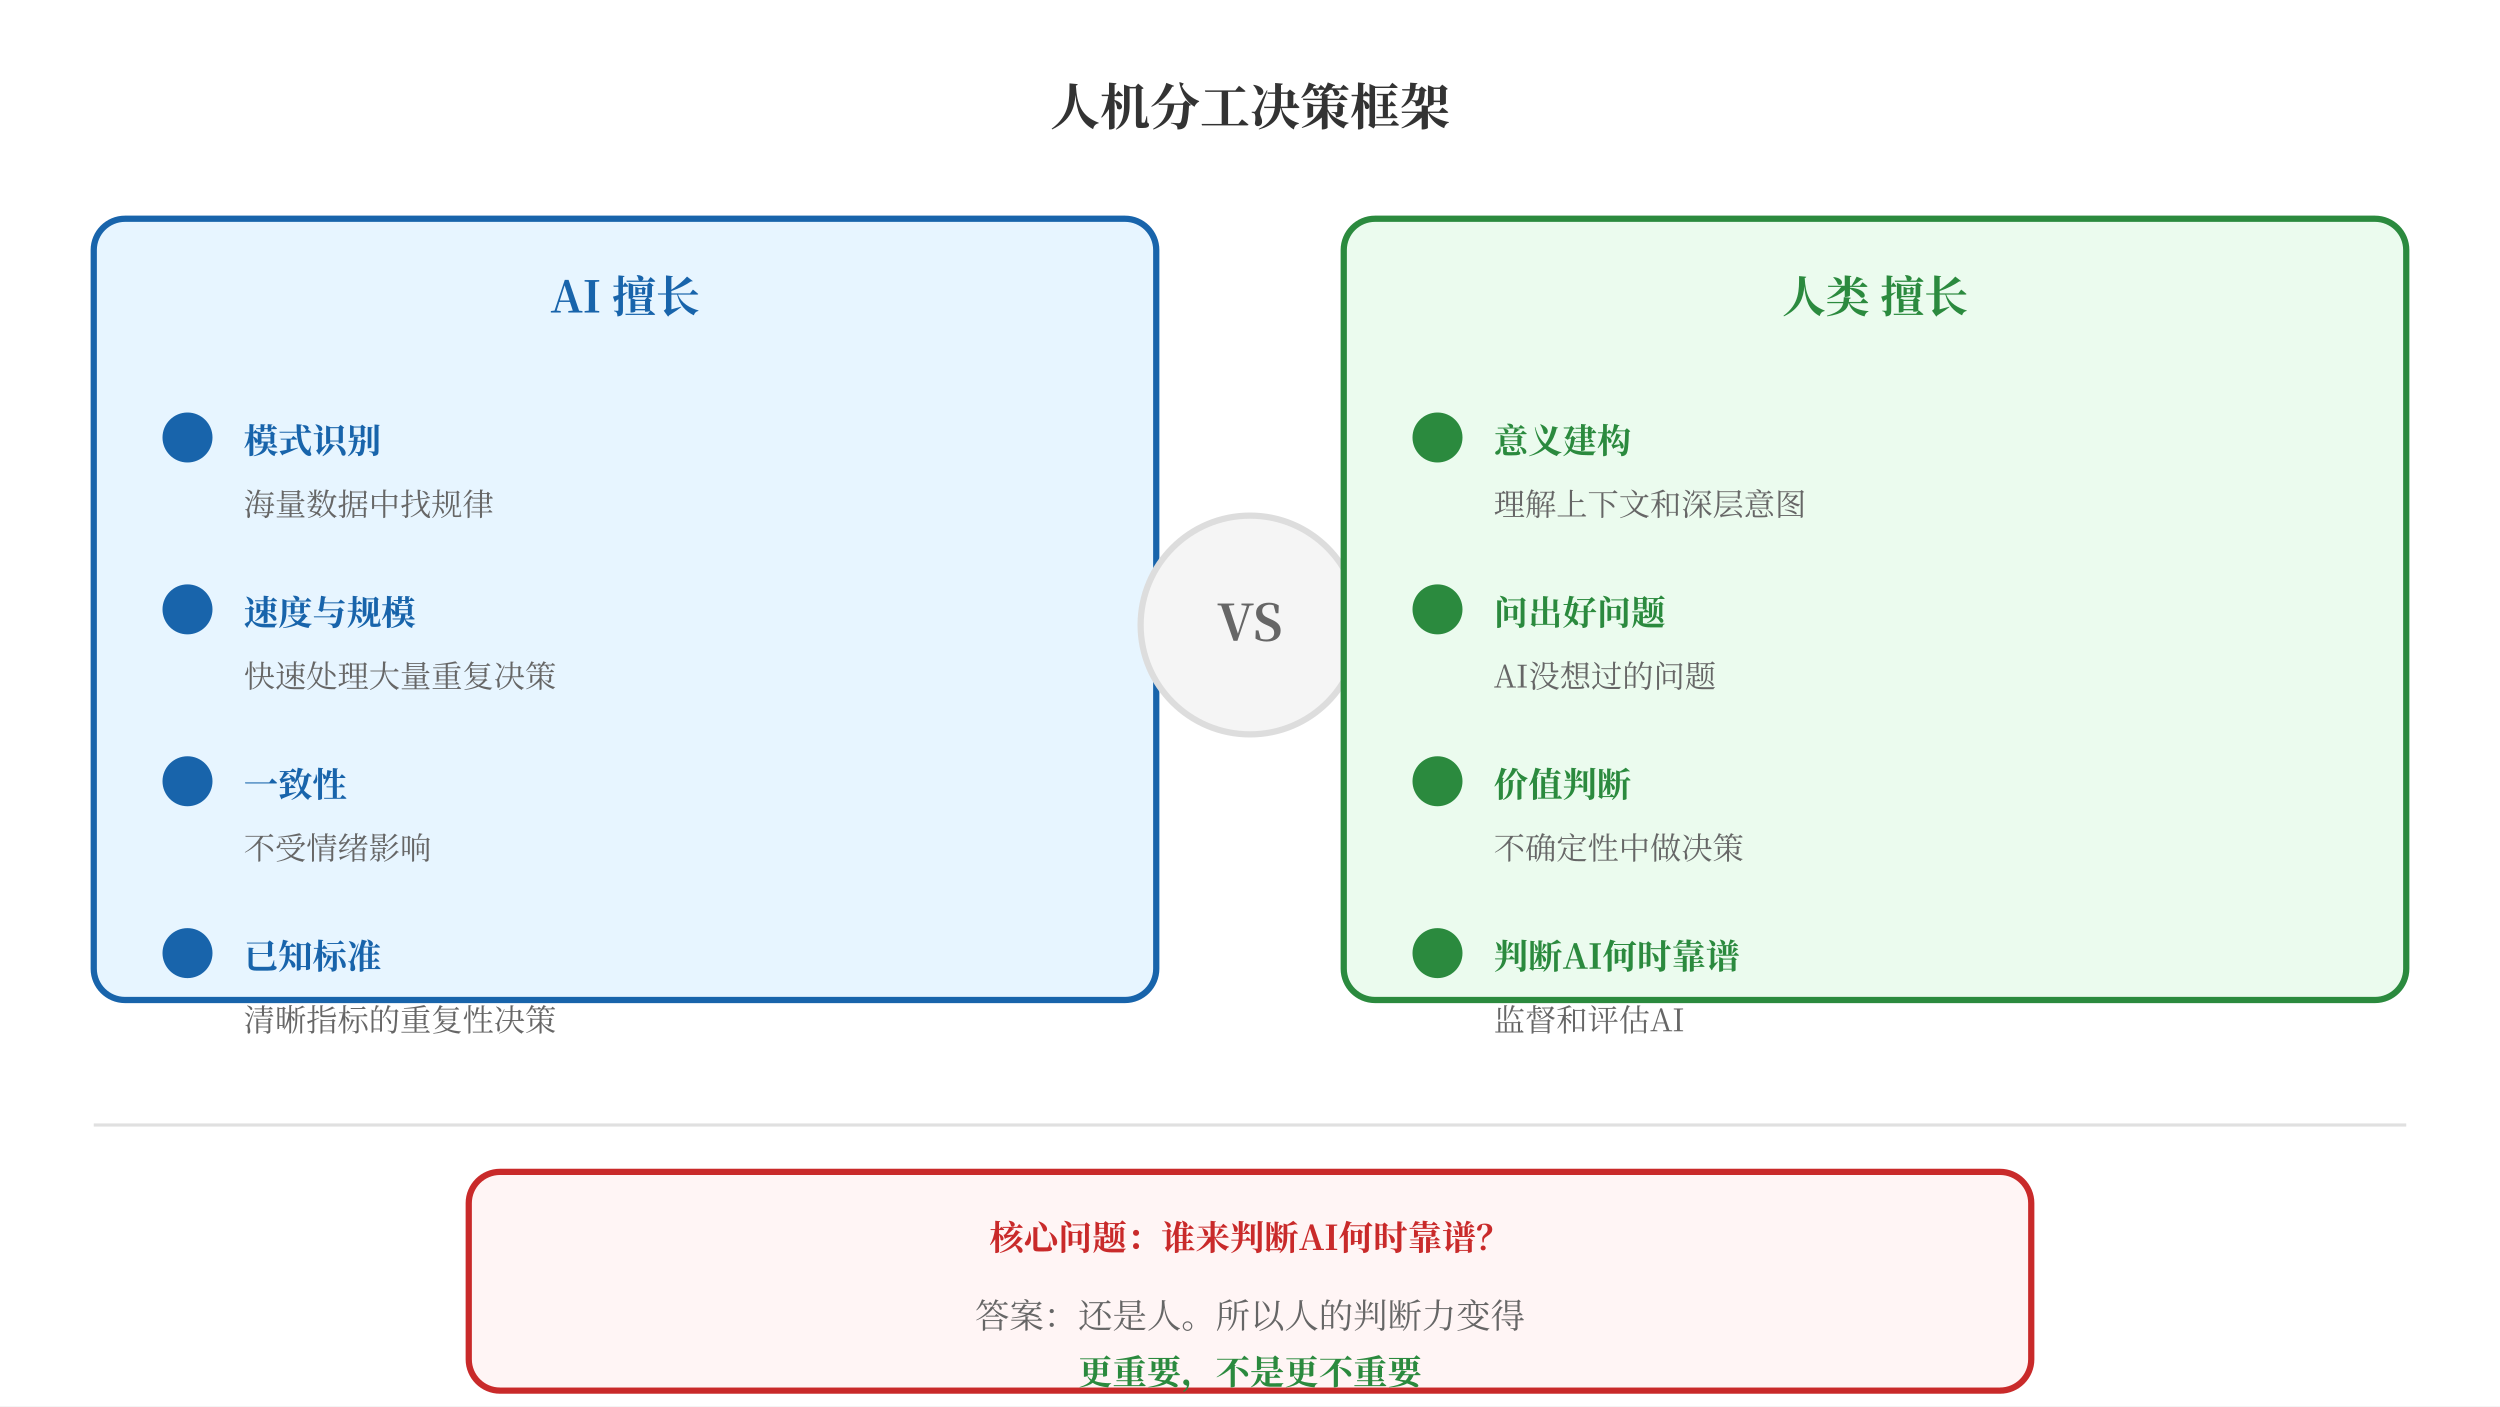
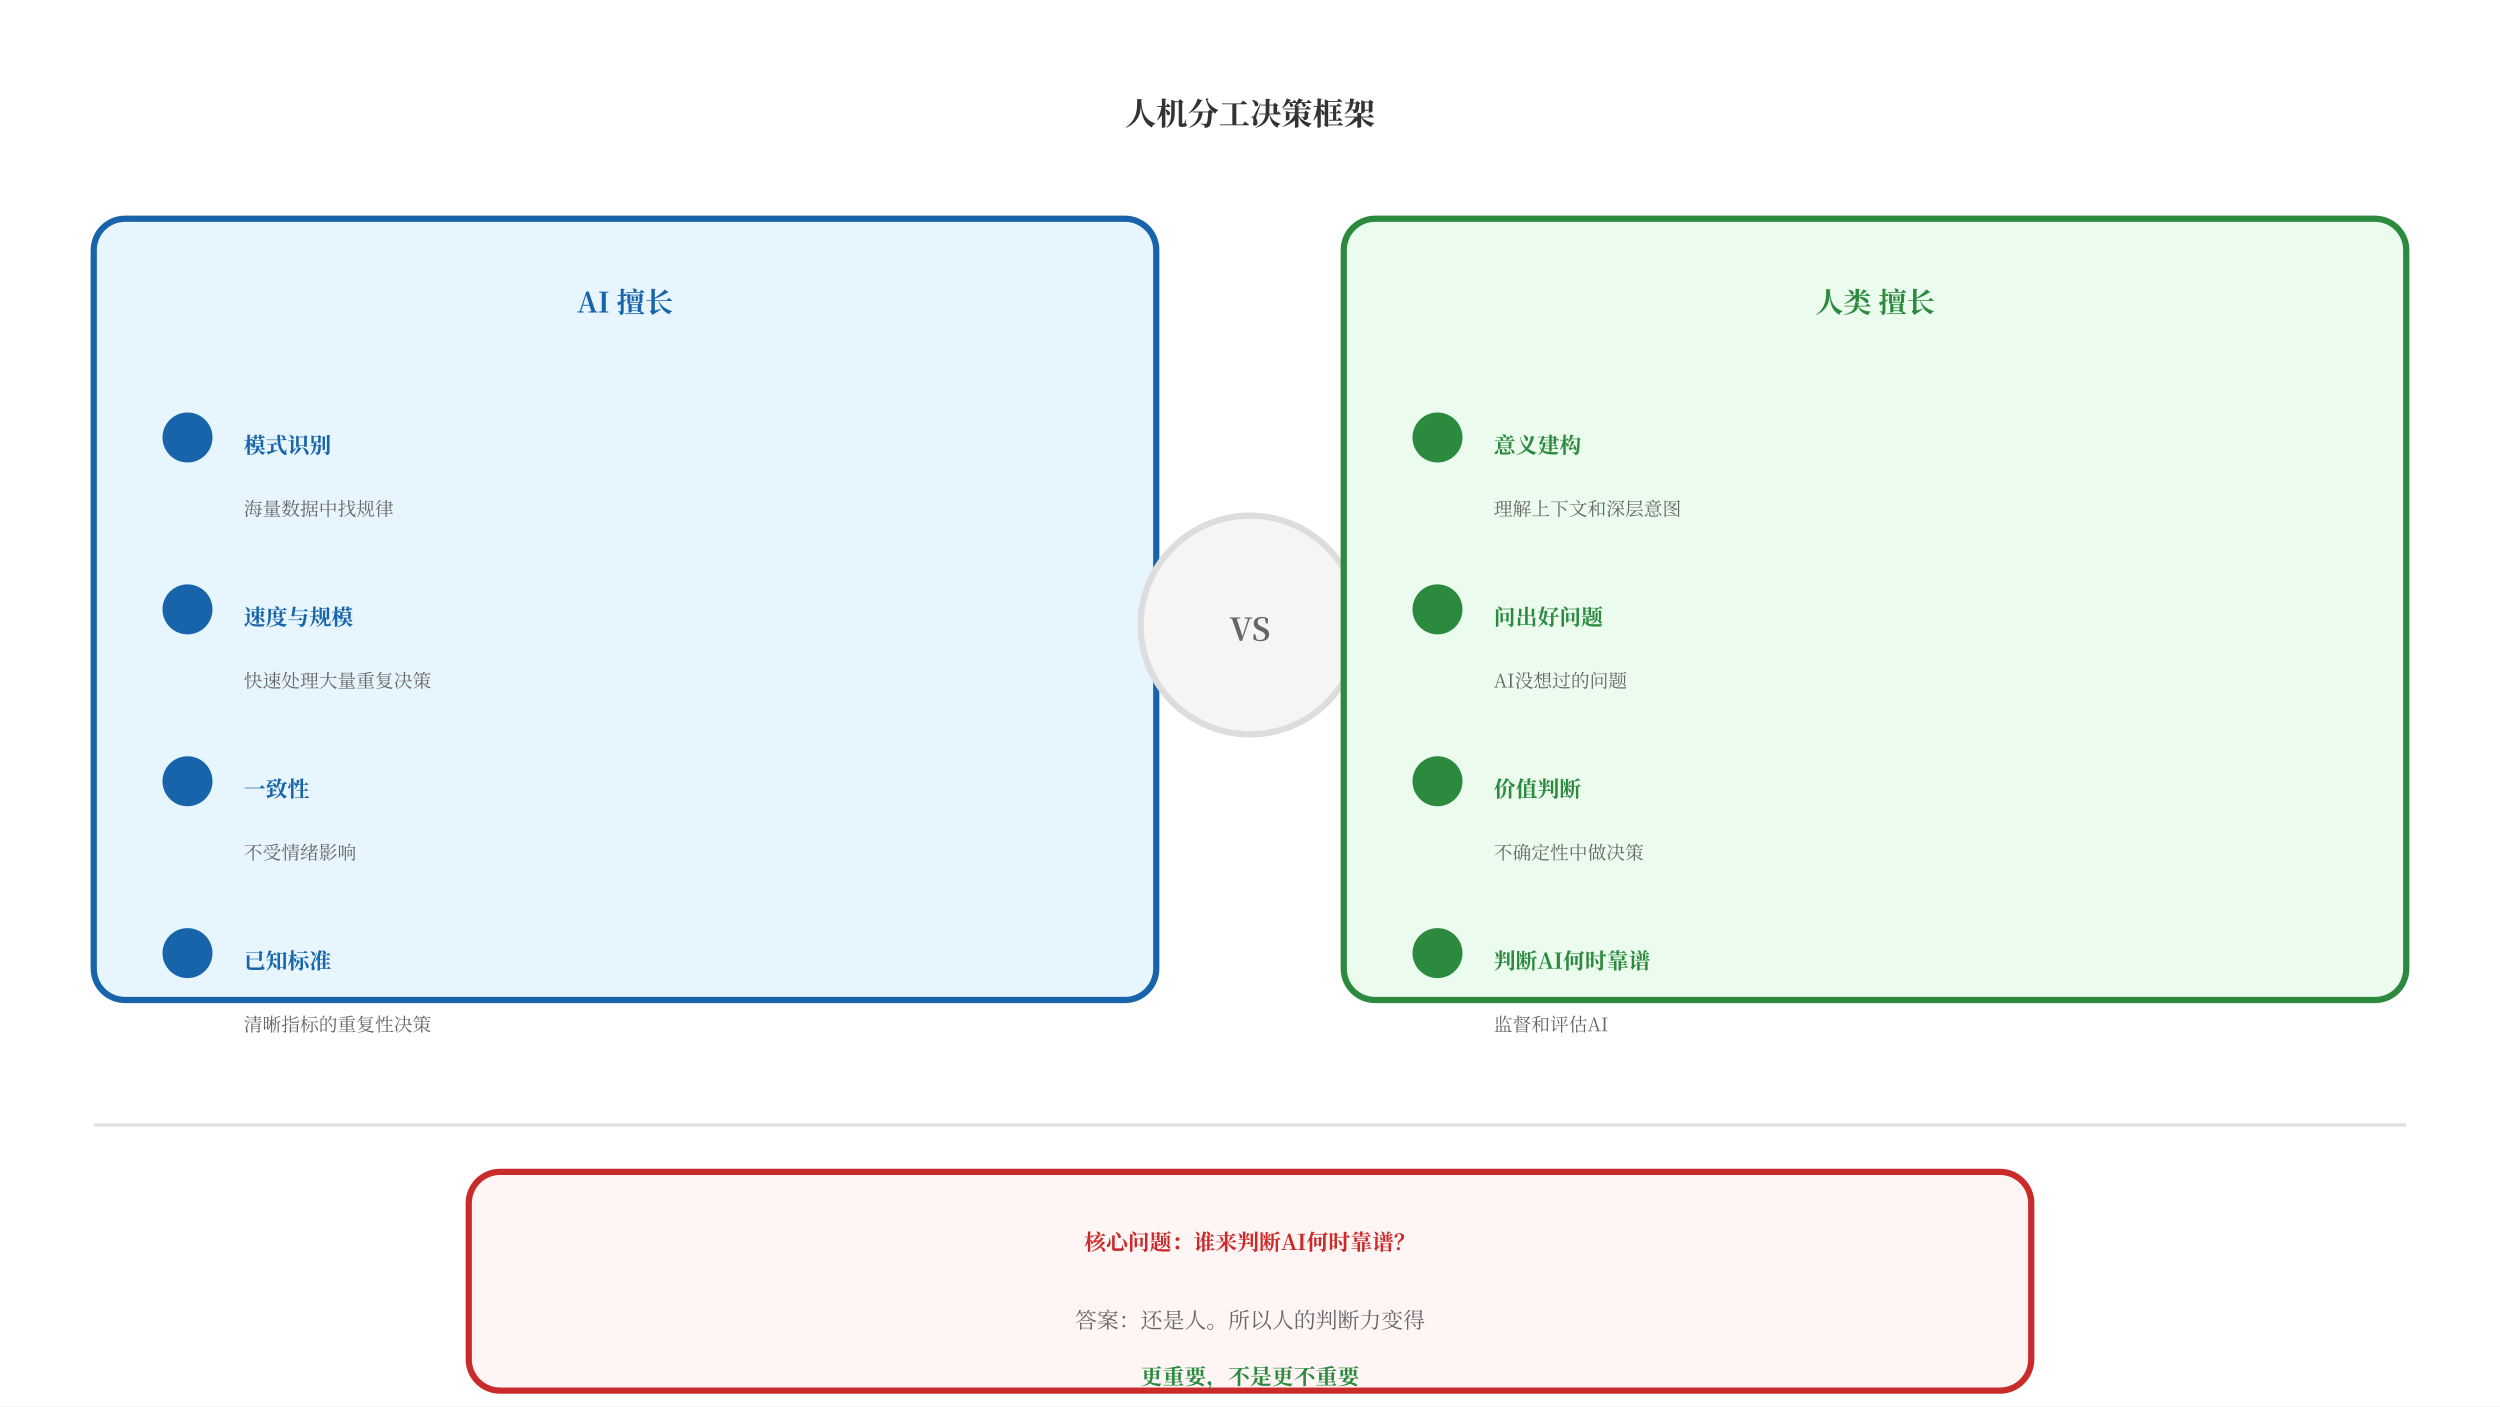
<svg xmlns="http://www.w3.org/2000/svg" viewBox="0 0 800 450" style="font-family: 'Noto Serif CJK SC', serif; background: #fefefe;">
  <rect width="800" height="450" fill="white" />
-   <text x="400" y="40" text-anchor="middle" font-size="16" font-weight="bold" fill="#333">人机分工决策框架</text>
+   <text x="400" y="40" text-anchor="middle" font-size="10" font-weight="bold" fill="#333">人机分工决策框架</text>
  <rect x="30" y="70" width="340" height="250" rx="10" fill="#e7f5ff" stroke="#1864ab" stroke-width="2" />
-   <text x="200" y="100" text-anchor="middle" font-size="14" font-weight="bold" fill="#1864ab">AI 擅长</text>
+   <text x="200" y="100" text-anchor="middle" font-size="9" font-weight="bold" fill="#1864ab">AI 擅长</text>
  <circle cx="60" cy="140" r="8" fill="#1864ab" />
-   <text x="78" y="145" font-size="11" font-weight="bold" fill="#1864ab">模式识别</text>
-   <text x="78" y="165" font-size="10" fill="#666">海量数据中找规律</text>
+   <text x="78" y="145" font-size="7" font-weight="bold" fill="#1864ab">模式识别</text>
+   <text x="78" y="165" font-size="6" fill="#666">海量数据中找规律</text>
  <circle cx="60" cy="195" r="8" fill="#1864ab" />
-   <text x="78" y="200" font-size="11" font-weight="bold" fill="#1864ab">速度与规模</text>
-   <text x="78" y="220" font-size="10" fill="#666">快速处理大量重复决策</text>
+   <text x="78" y="200" font-size="7" font-weight="bold" fill="#1864ab">速度与规模</text>
+   <text x="78" y="220" font-size="6" fill="#666">快速处理大量重复决策</text>
  <circle cx="60" cy="250" r="8" fill="#1864ab" />
-   <text x="78" y="255" font-size="11" font-weight="bold" fill="#1864ab">一致性</text>
-   <text x="78" y="275" font-size="10" fill="#666">不受情绪影响</text>
+   <text x="78" y="255" font-size="7" font-weight="bold" fill="#1864ab">一致性</text>
+   <text x="78" y="275" font-size="6" fill="#666">不受情绪影响</text>
  <circle cx="60" cy="305" r="8" fill="#1864ab" />
-   <text x="78" y="310" font-size="11" font-weight="bold" fill="#1864ab">已知标准</text>
-   <text x="78" y="330" font-size="10" fill="#666">清晰指标的重复性决策</text>
+   <text x="78" y="310" font-size="7" font-weight="bold" fill="#1864ab">已知标准</text>
+   <text x="78" y="330" font-size="6" fill="#666">清晰指标的重复性决策</text>
  <circle cx="400" cy="200" r="35" fill="#f5f5f5" stroke="#ddd" stroke-width="2" />
-   <text x="400" y="205" text-anchor="middle" font-size="16" font-weight="bold" fill="#666">VS</text>
+   <text x="400" y="205" text-anchor="middle" font-size="10" font-weight="bold" fill="#666">VS</text>
  <rect x="430" y="70" width="340" height="250" rx="10" fill="#ebfbee" stroke="#2b8a3e" stroke-width="2" />
-   <text x="600" y="100" text-anchor="middle" font-size="14" font-weight="bold" fill="#2b8a3e">人类 擅长</text>
+   <text x="600" y="100" text-anchor="middle" font-size="9" font-weight="bold" fill="#2b8a3e">人类 擅长</text>
  <circle cx="460" cy="140" r="8" fill="#2b8a3e" />
-   <text x="478" y="145" font-size="11" font-weight="bold" fill="#2b8a3e">意义建构</text>
-   <text x="478" y="165" font-size="10" fill="#666">理解上下文和深层意图</text>
+   <text x="478" y="145" font-size="7" font-weight="bold" fill="#2b8a3e">意义建构</text>
+   <text x="478" y="165" font-size="6" fill="#666">理解上下文和深层意图</text>
  <circle cx="460" cy="195" r="8" fill="#2b8a3e" />
-   <text x="478" y="200" font-size="11" font-weight="bold" fill="#2b8a3e">问出好问题</text>
-   <text x="478" y="220" font-size="10" fill="#666">AI没想过的问题</text>
+   <text x="478" y="200" font-size="7" font-weight="bold" fill="#2b8a3e">问出好问题</text>
+   <text x="478" y="220" font-size="6" fill="#666">AI没想过的问题</text>
  <circle cx="460" cy="250" r="8" fill="#2b8a3e" />
-   <text x="478" y="255" font-size="11" font-weight="bold" fill="#2b8a3e">价值判断</text>
-   <text x="478" y="275" font-size="10" fill="#666">不确定性中做决策</text>
+   <text x="478" y="255" font-size="7" font-weight="bold" fill="#2b8a3e">价值判断</text>
+   <text x="478" y="275" font-size="6" fill="#666">不确定性中做决策</text>
  <circle cx="460" cy="305" r="8" fill="#2b8a3e" />
-   <text x="478" y="310" font-size="11" font-weight="bold" fill="#2b8a3e">判断AI何时靠谱</text>
-   <text x="478" y="330" font-size="10" fill="#666">监督和评估AI</text>
+   <text x="478" y="310" font-size="7" font-weight="bold" fill="#2b8a3e">判断AI何时靠谱</text>
+   <text x="478" y="330" font-size="6" fill="#666">监督和评估AI</text>
  <line x1="30" y1="360" x2="770" y2="360" stroke="#e0e0e0" stroke-width="1" />
  <rect x="150" y="375" width="500" height="70" rx="10" fill="#fff5f5" stroke="#c92a2a" stroke-width="2" />
-   <text x="400" y="400" text-anchor="middle" font-size="11" font-weight="bold" fill="#c92a2a">核心问题：谁来判断AI何时靠谱？</text>
-   <text x="400" y="425" text-anchor="middle" font-size="11" fill="#666">答案：还是人。所以人的判断力变得</text>
-   <text x="400" y="443" text-anchor="middle" font-size="11" font-weight="bold" fill="#2b8a3e">更重要，不是更不重要</text>
+   <text x="400" y="400" text-anchor="middle" font-size="7" font-weight="bold" fill="#c92a2a">核心问题：谁来判断AI何时靠谱？</text>
+   <text x="400" y="425" text-anchor="middle" font-size="7" fill="#666">答案：还是人。所以人的判断力变得</text>
+   <text x="400" y="443" text-anchor="middle" font-size="7" font-weight="bold" fill="#2b8a3e">更重要，不是更不重要</text>
</svg>
